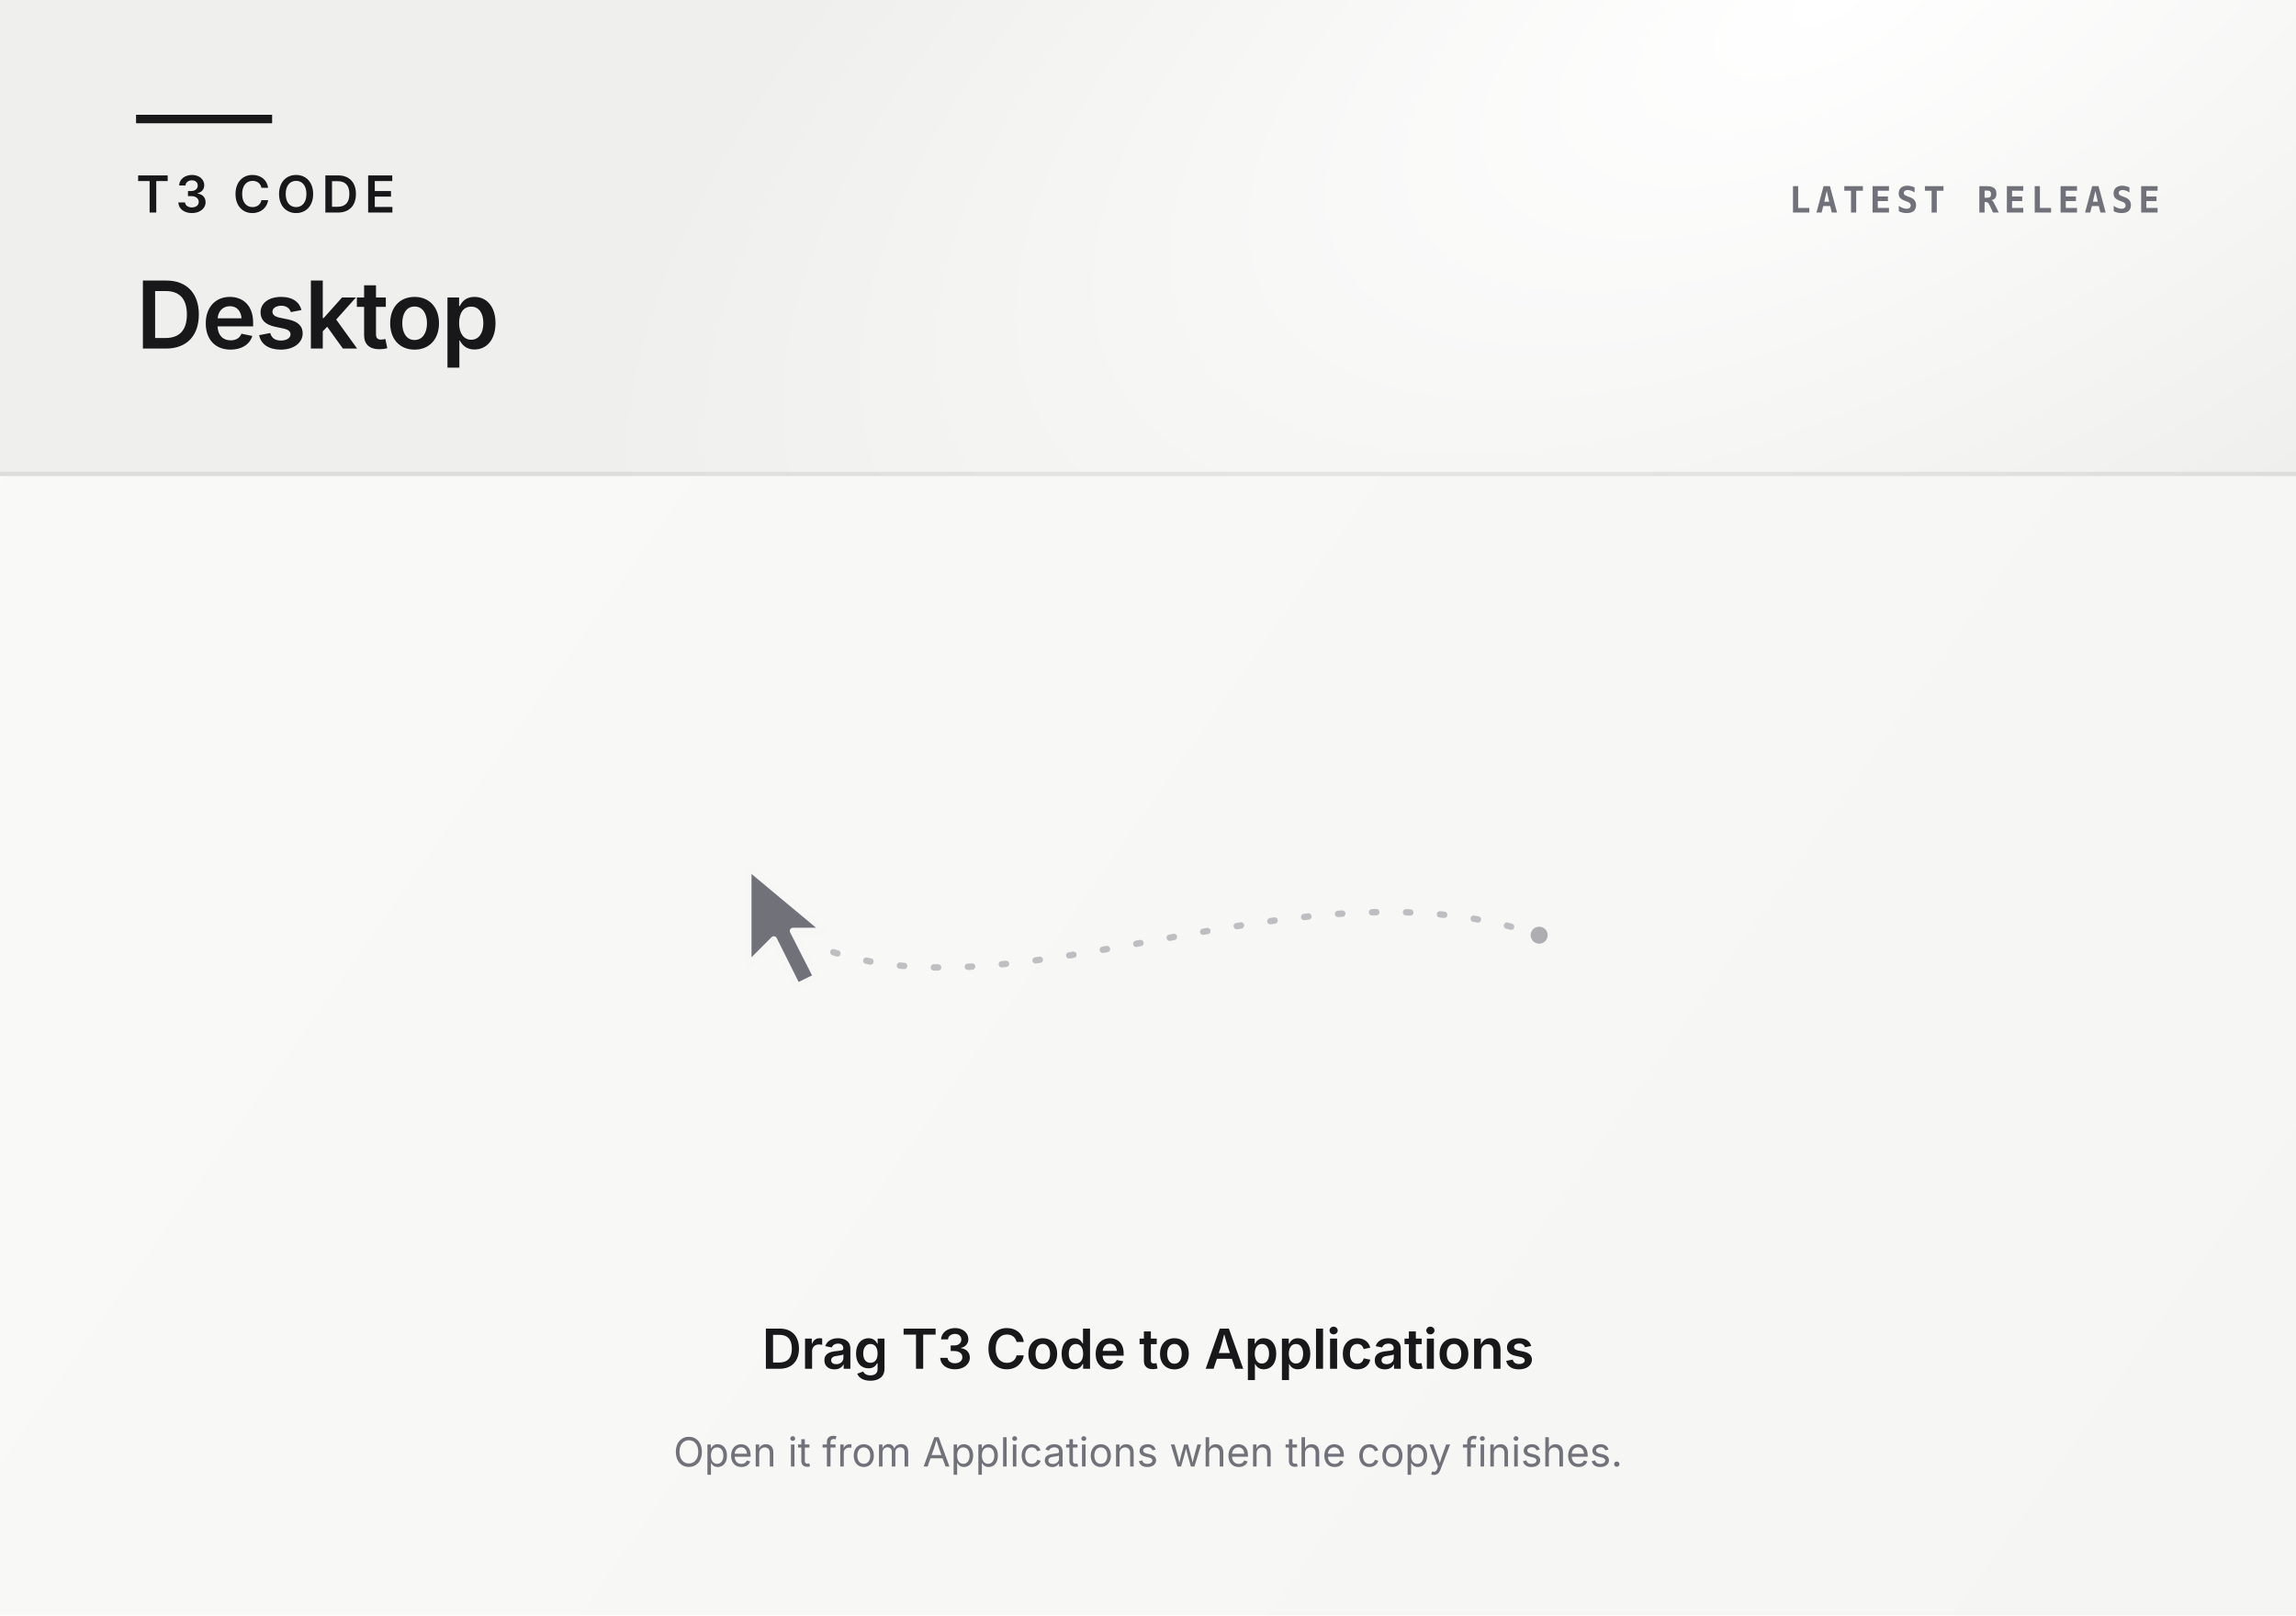
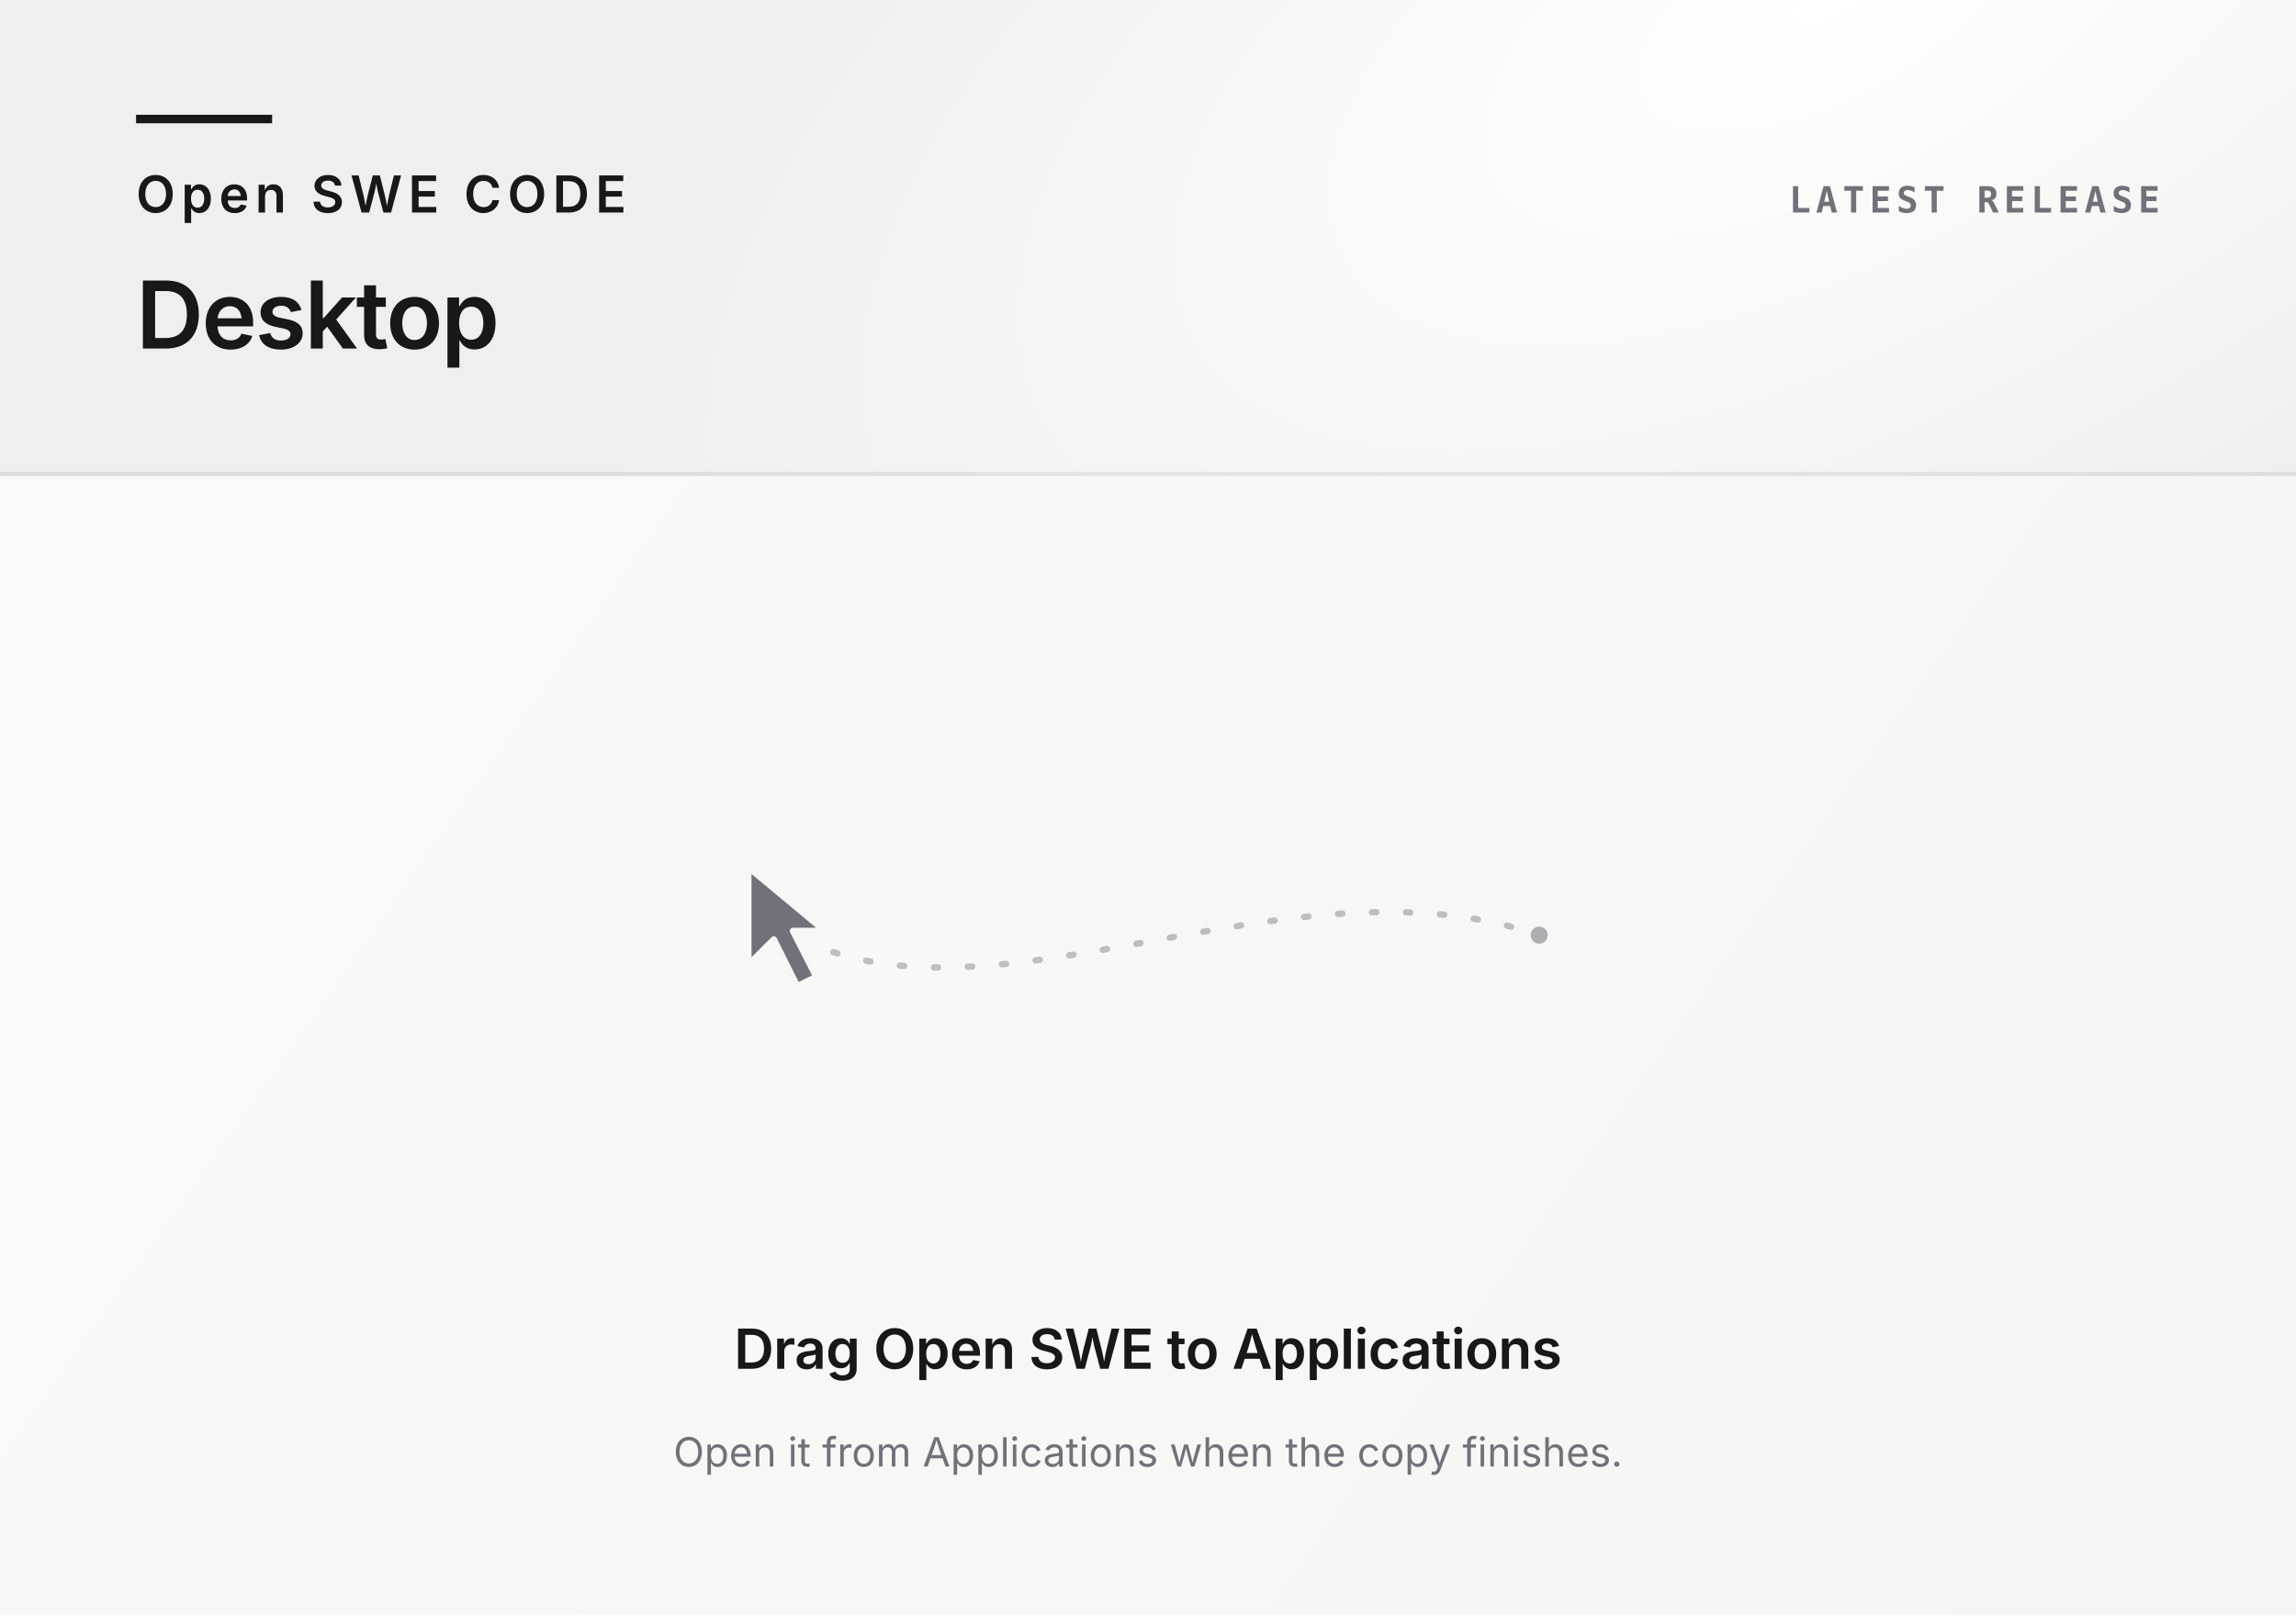
<svg xmlns="http://www.w3.org/2000/svg" width="1080" height="760" viewBox="0 0 540 380" fill="none">
  <defs>
    <linearGradient id="latest-surface" x1="0" y1="0" x2="540" y2="380" gradientUnits="userSpaceOnUse">
      <stop stop-color="#FAFAF9" />
      <stop offset="1" stop-color="#F5F5F4" />
    </linearGradient>
    <radialGradient id="latest-light" cx="0" cy="0" r="1" gradientUnits="userSpaceOnUse" gradientTransform="translate(430 0) rotate(152) scale(320 150)">
      <stop stop-color="#FFFFFF" />
      <stop offset="1" stop-color="#FFFFFF" stop-opacity="0" />
    </radialGradient>
  </defs>
  <rect width="540" height="380" fill="url(#latest-surface)" />
  <rect width="540" height="112" fill="#EFEFED" />
  <rect width="540" height="112" fill="url(#latest-light)" />
  <path d="M0 111.5H540" stroke="#18181B" stroke-opacity="0.08" />
  <path d="M32 28H64" stroke="#18181B" stroke-width="2" />
  <g font-family="-apple-system, BlinkMacSystemFont, sans-serif" fill="#18181B">
-     <text x="32" y="50" font-size="12" font-weight="600" letter-spacing="1.4">T3 CODE</text>
+     <text x="32" y="50" font-size="12" font-weight="600" letter-spacing="1.4">Open SWE CODE</text>
    <text x="32" y="82" font-size="22" font-weight="600" letter-spacing="-0.45">Desktop</text>
    <text x="508" y="50" text-anchor="end" font-family="ui-monospace, SFMono-Regular, Menlo, monospace" font-size="8.5" font-weight="600" letter-spacing="1.2" fill="#71717A">LATEST RELEASE</text>
  </g>
  <path d="M196 224C242 239 307 201 362 220" stroke="#71717A" stroke-width="1.5" stroke-linecap="round" stroke-dasharray="1 7" opacity="0.42" />
  <circle cx="362" cy="220" r="2" fill="#71717A" opacity="0.55" />
  <path d="M176 204V227L182 221L187.5 232L192 229.8L186.5 219H194L176 204Z" fill="#71717A" stroke="#F7F7F5" stroke-width="1.5" stroke-linejoin="round" />
  <g font-family="-apple-system, BlinkMacSystemFont, sans-serif" text-anchor="middle">
-     <text x="270" y="322" font-size="13" font-weight="600" letter-spacing="-0.1" fill="#18181B">Drag T3 Code to Applications</text>
+     <text x="270" y="322" font-size="13" font-weight="600" letter-spacing="-0.1" fill="#18181B">Drag Open SWE to Applications</text>
    <text x="270" y="345" font-size="9.5" fill="#71717A">Open it from Applications when the copy finishes.</text>
  </g>
</svg>
